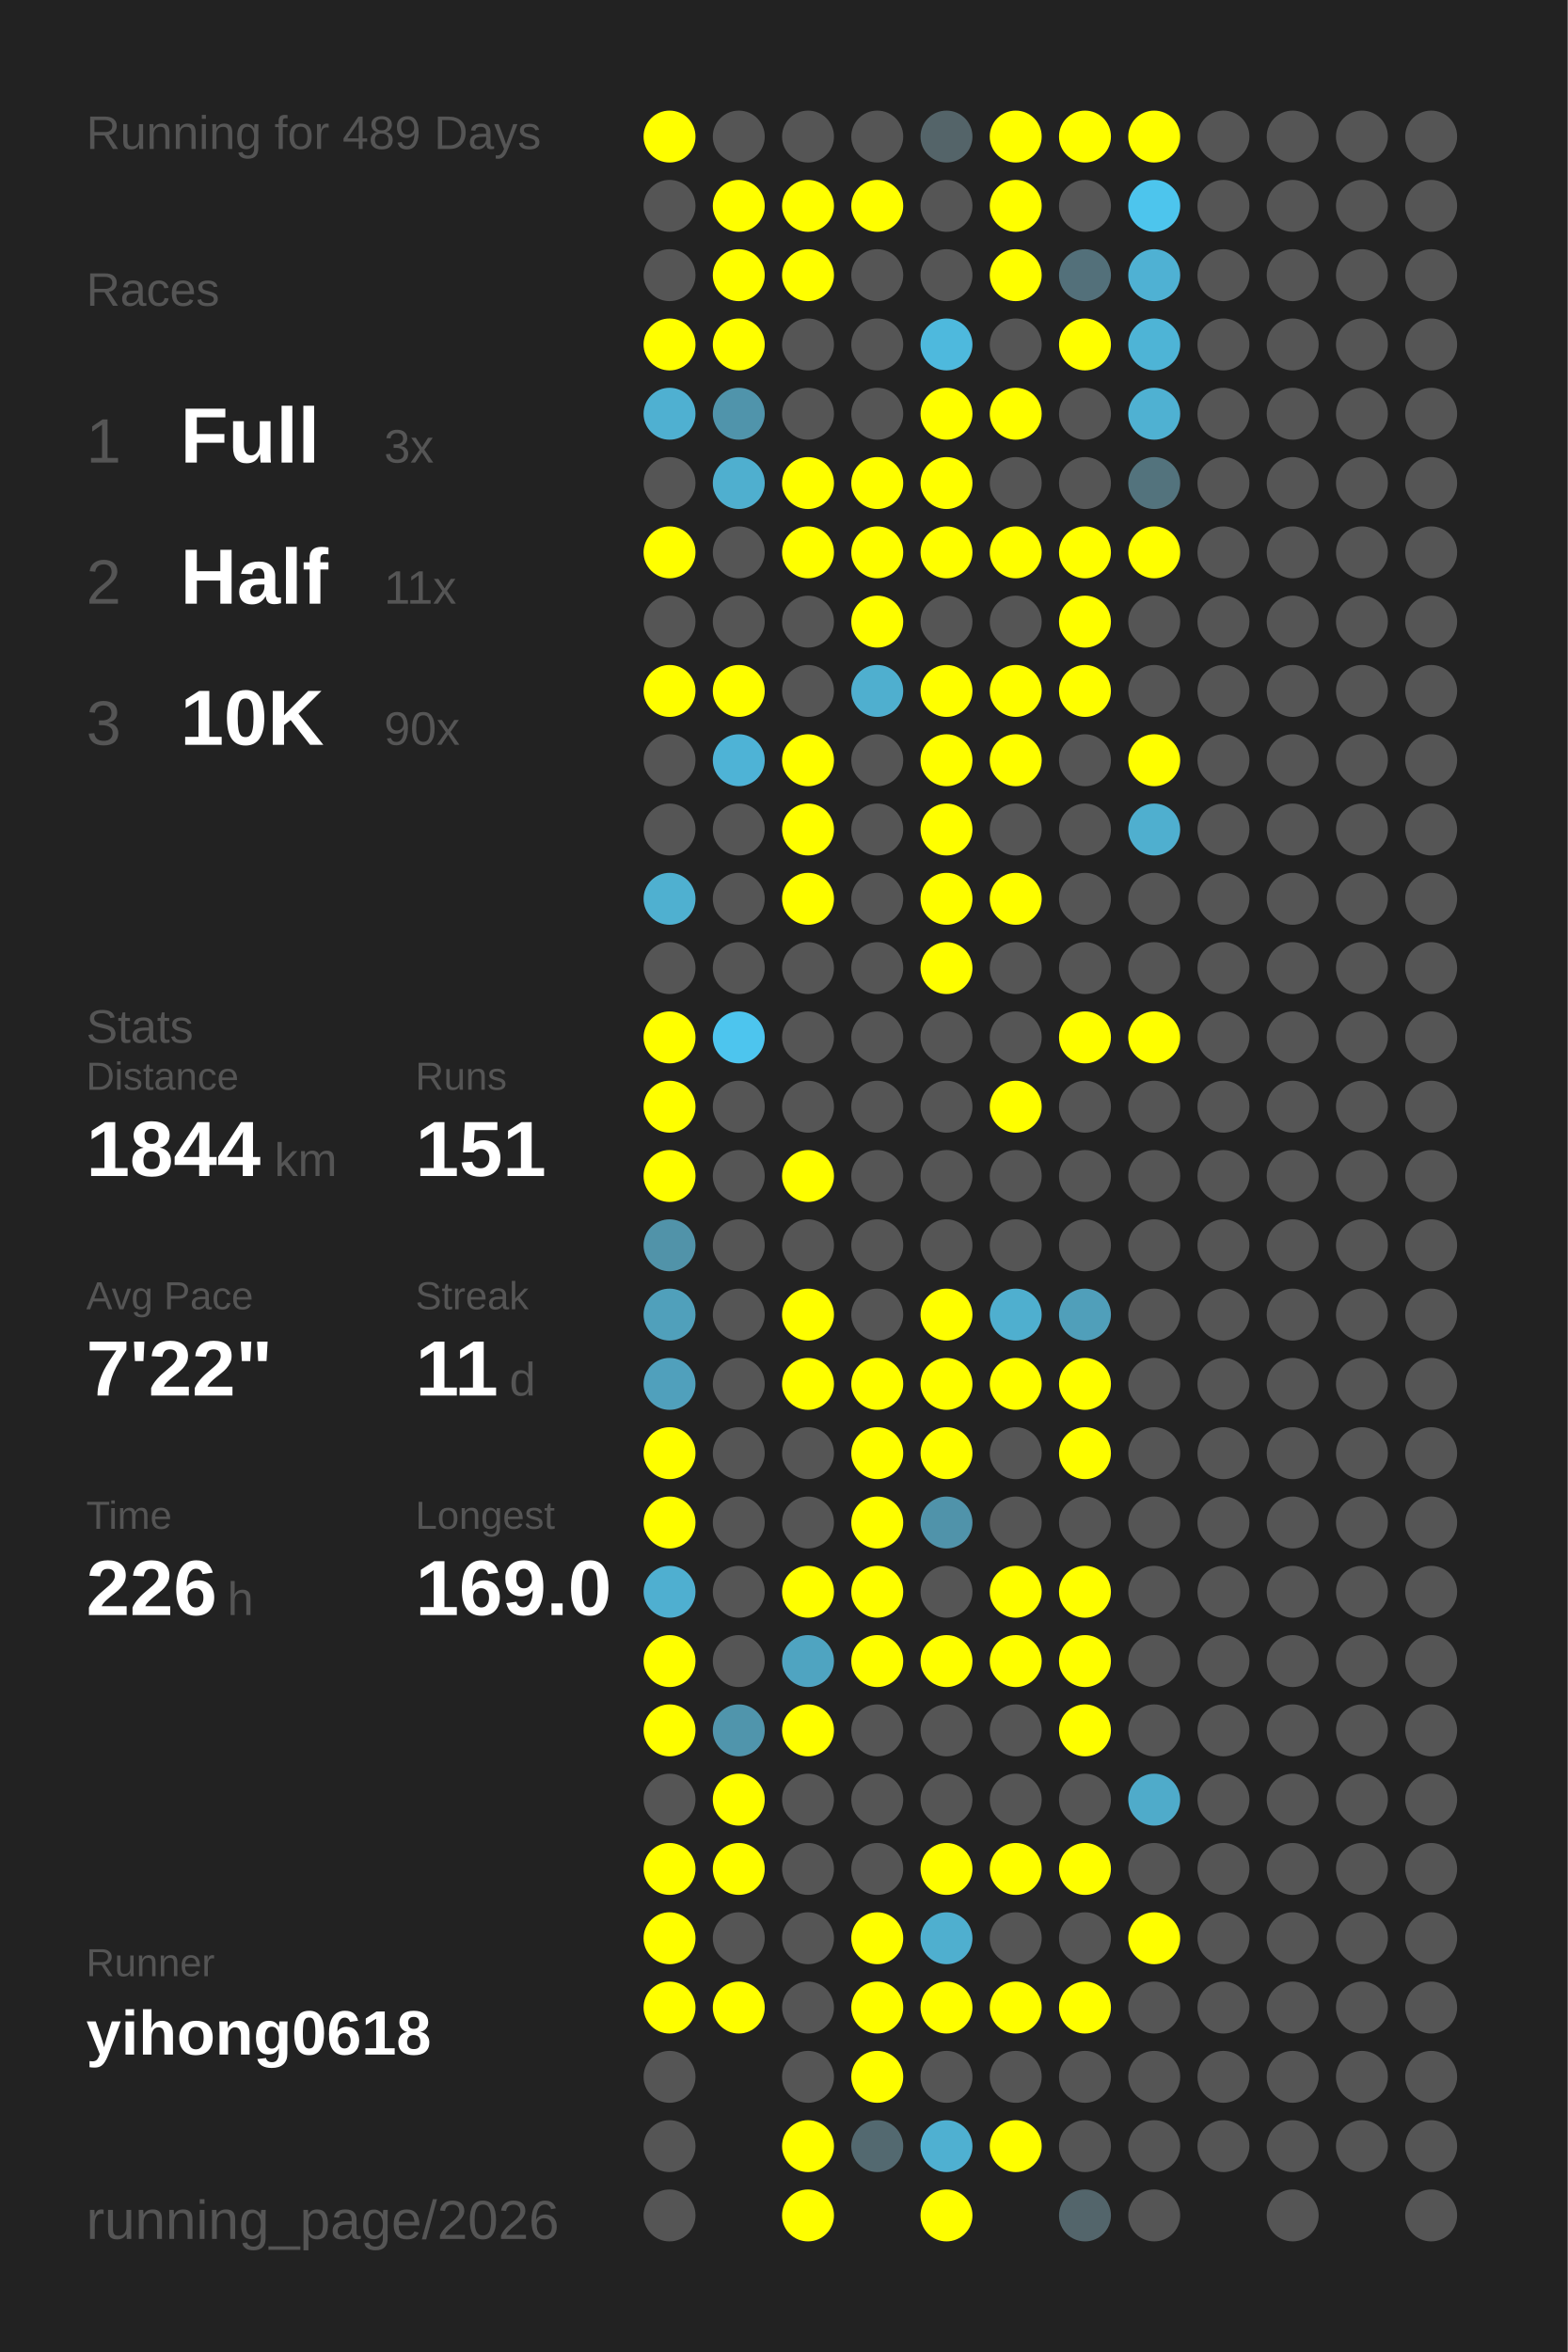
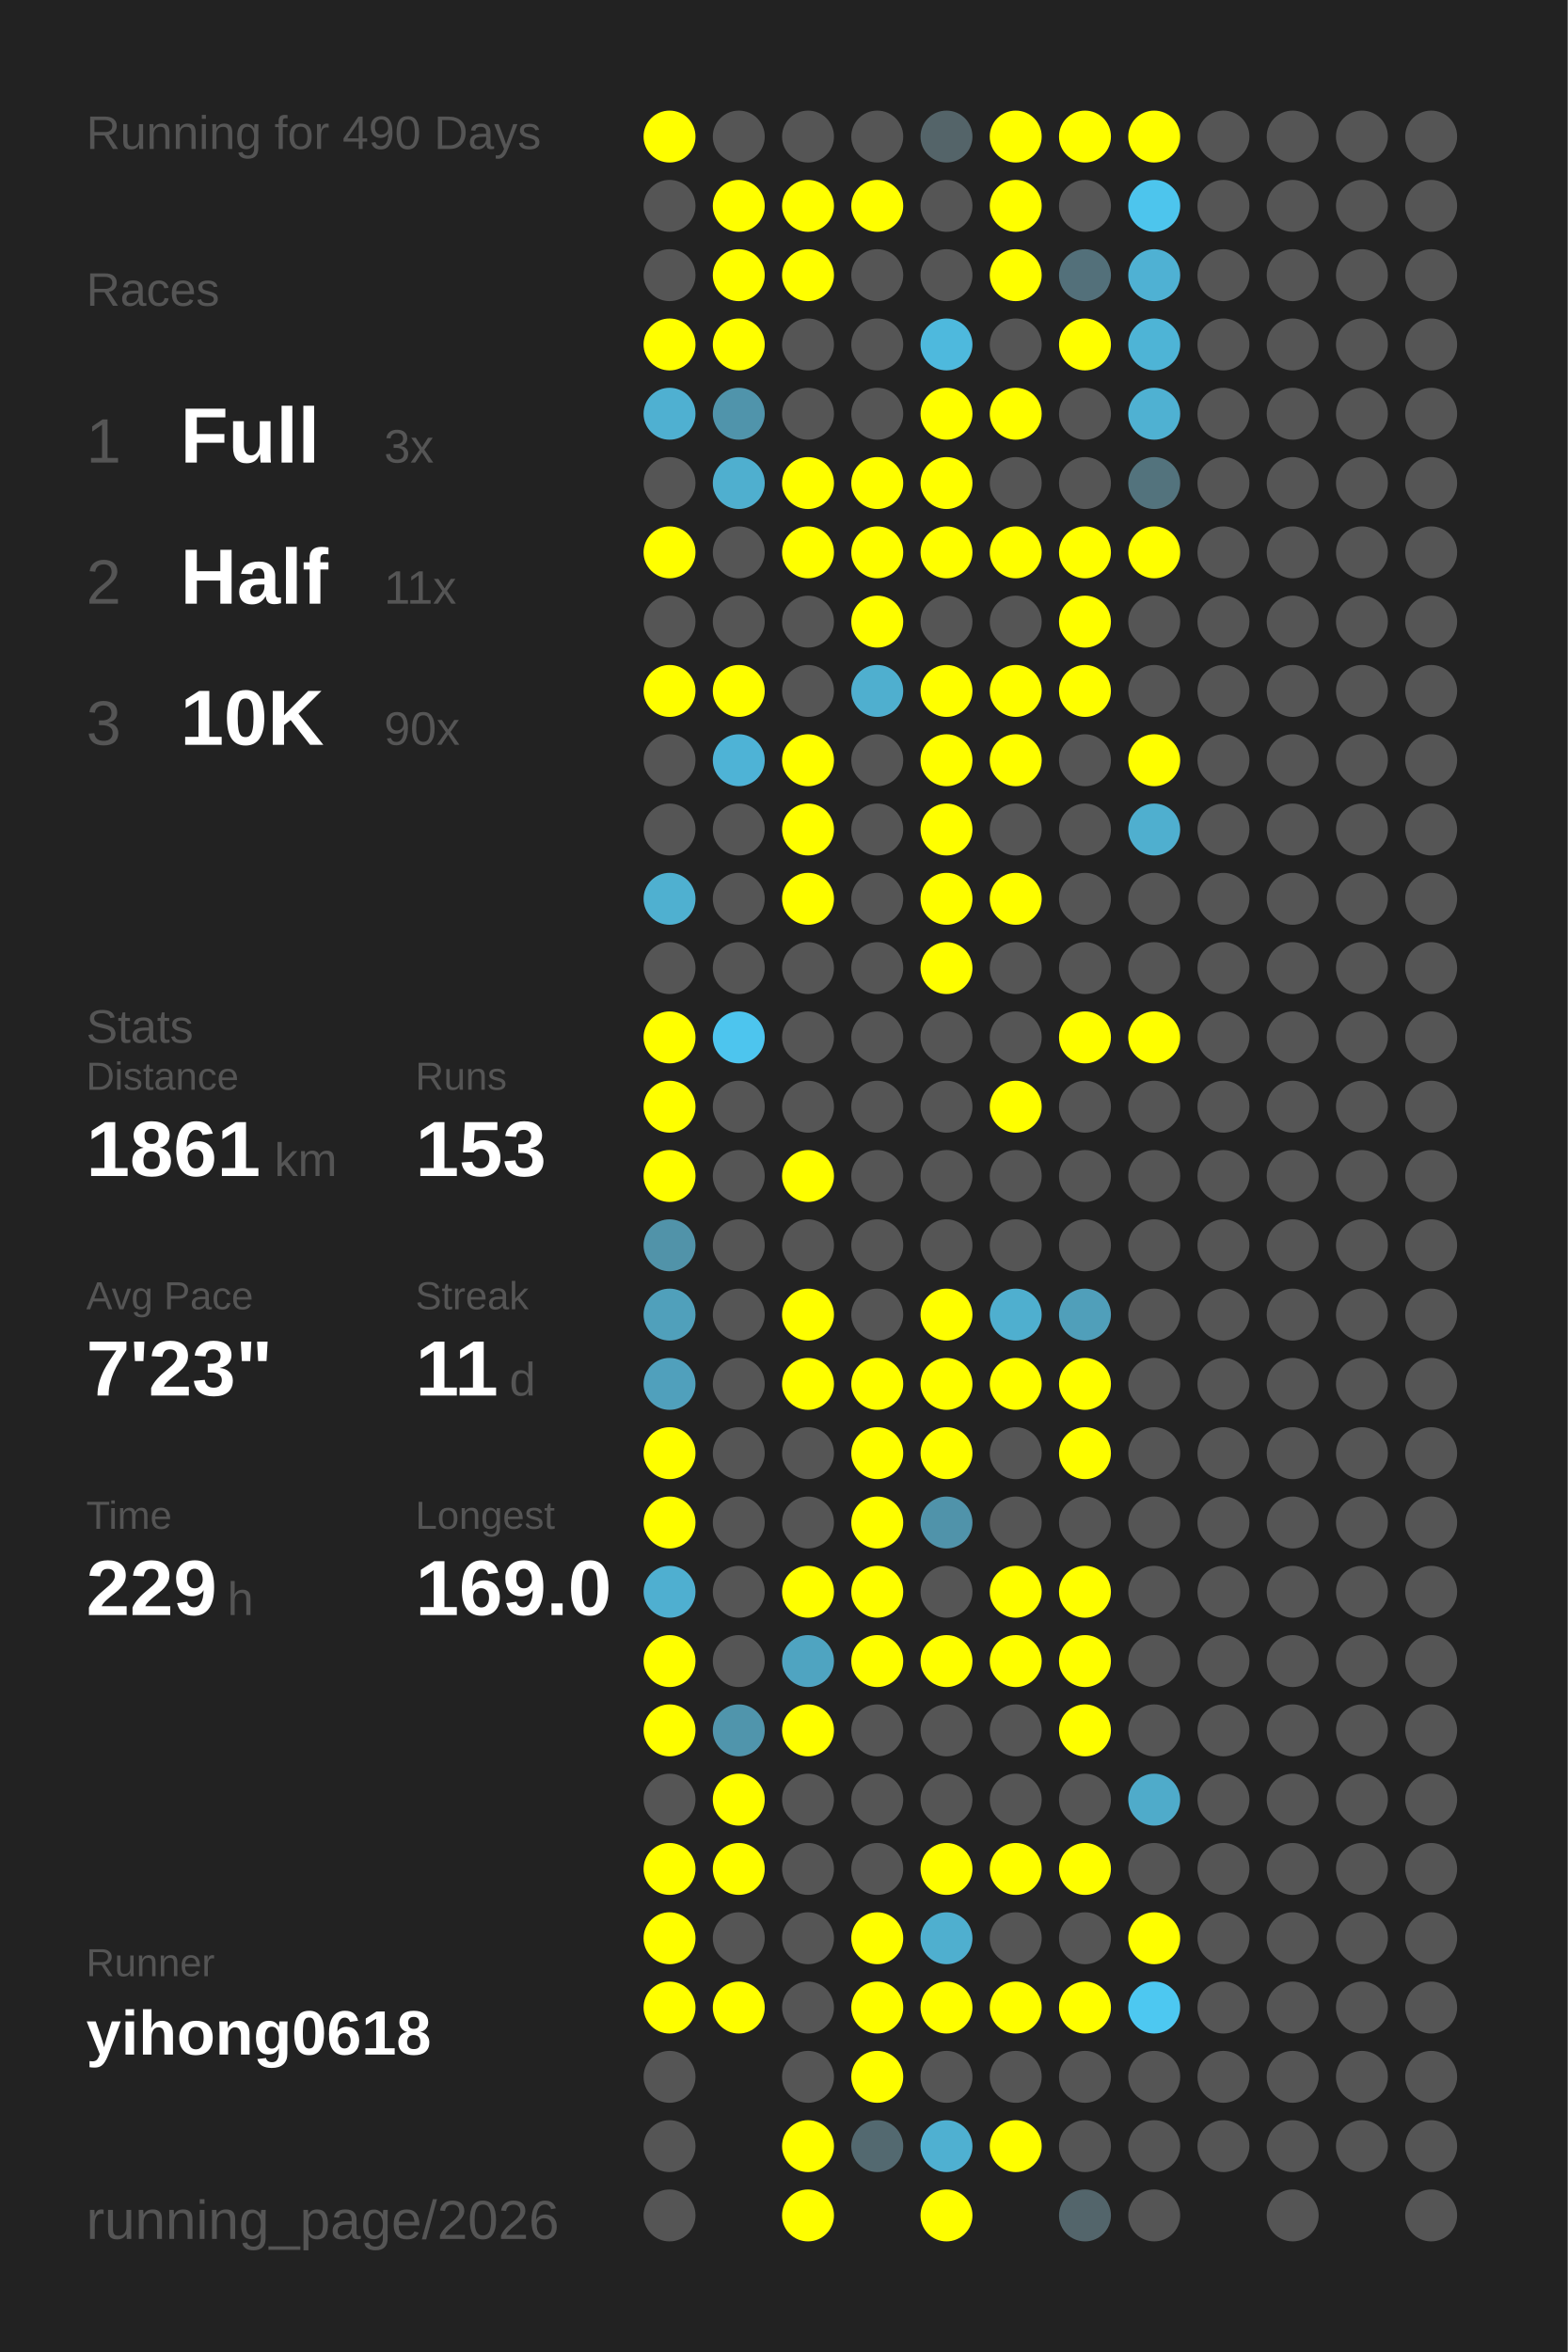
<svg xmlns="http://www.w3.org/2000/svg" baseProfile="full" height="300mm" version="1.1" viewBox="0,0,200,300" width="200mm">
  <defs />
  <rect fill="#222222" height="300" width="200" x="0" y="0" />
-   <text fill="#555555" style="font-size:6px; font-family:Arial;" x="11" y="19">Running for 489 Days</text>
+   <text fill="#555555" style="font-size:6px; font-family:Arial;" x="11" y="19">Running for 490 Days</text>
  <text fill="#555555" style="font-size:6px; font-family:Arial;" x="11" y="39">Races</text>
  <text fill="#555555" style="font-size:8px; font-family:Arial;" x="11" y="59">1</text>
  <text fill="#FFFFFF" style="font-size:10px; font-family:Arial; font-weight:bold;" x="23" y="59">Full</text>
  <text fill="#555555" style="font-size:6px; font-family:Arial;" x="49" y="59">3x</text>
  <text fill="#555555" style="font-size:8px; font-family:Arial;" x="11" y="77">2</text>
  <text fill="#FFFFFF" style="font-size:10px; font-family:Arial; font-weight:bold;" x="23" y="77">Half</text>
  <text fill="#555555" style="font-size:6px; font-family:Arial;" x="49" y="77">11x</text>
  <text fill="#555555" style="font-size:8px; font-family:Arial;" x="11" y="95">3</text>
  <text fill="#FFFFFF" style="font-size:10px; font-family:Arial; font-weight:bold;" x="23" y="95">10K</text>
  <text fill="#555555" style="font-size:6px; font-family:Arial;" x="49" y="95">90x</text>
  <text fill="#555555" style="font-size:6px; font-family:Arial;" x="11" y="133">Stats</text>
  <text fill="#555555" style="font-size:5px; font-family:Arial;" x="11" y="139">Distance</text>
-   <text fill="#FFFFFF" style="font-size:10px; font-family:Arial; font-weight:bold;" x="11" y="150">1844</text>
+   <text fill="#FFFFFF" style="font-size:10px; font-family:Arial; font-weight:bold;" x="11" y="150">1861</text>
  <text fill="#555555" style="font-size:6px; font-family:Arial;" x="35" y="150">km</text>
  <text fill="#555555" style="font-size:5px; font-family:Arial;" x="53" y="139">Runs</text>
-   <text fill="#FFFFFF" style="font-size:10px; font-family:Arial; font-weight:bold;" x="53" y="150">151</text>
+   <text fill="#FFFFFF" style="font-size:10px; font-family:Arial; font-weight:bold;" x="53" y="150">153</text>
  <text fill="#555555" style="font-size:5px; font-family:Arial;" x="11" y="167">Avg Pace</text>
-   <text fill="#FFFFFF" style="font-size:10px; font-family:Arial; font-weight:bold;" x="11" y="178">7'22"</text>
+   <text fill="#FFFFFF" style="font-size:10px; font-family:Arial; font-weight:bold;" x="11" y="178">7'23"</text>
  <text fill="#555555" style="font-size:5px; font-family:Arial;" x="53" y="167">Streak</text>
  <text fill="#FFFFFF" style="font-size:10px; font-family:Arial; font-weight:bold;" x="53" y="178">11</text>
  <text fill="#555555" style="font-size:6px; font-family:Arial;" x="65" y="178">d</text>
  <text fill="#555555" style="font-size:5px; font-family:Arial;" x="11" y="195">Time</text>
-   <text fill="#FFFFFF" style="font-size:10px; font-family:Arial; font-weight:bold;" x="11" y="206">226</text>
+   <text fill="#FFFFFF" style="font-size:10px; font-family:Arial; font-weight:bold;" x="11" y="206">229</text>
  <text fill="#555555" style="font-size:6px; font-family:Arial;" x="29" y="206">h</text>
  <text fill="#555555" style="font-size:5px; font-family:Arial;" x="53" y="195">Longest</text>
  <text fill="#FFFFFF" style="font-size:10px; font-family:Arial; font-weight:bold;" x="53" y="206">169.0</text>
  <text fill="#555555" style="font-size:5px; font-family:Arial;" x="11" y="252.065">Runner</text>
  <text fill="#FFFFFF" style="font-size:8px; font-family:Arial; font-weight:bold;" x="11" y="262.065">yihong0618</text>
  <text fill="#555555" style="font-size:7px; font-family:Arial;" x="11" y="285.581">running_page/2026</text>
  <circle cx="85.417" cy="17.419" fill="#FFFF00" r="3.312" />
  <circle cx="85.417" cy="26.258" fill="#555555" r="3.312" />
  <circle cx="85.417" cy="35.097" fill="#555555" r="3.312" />
  <circle cx="85.417" cy="43.935" fill="#FFFF00" r="3.312" />
  <circle cx="85.417" cy="52.774" fill="#4fb0d1" r="3.312" />
  <circle cx="85.417" cy="61.613" fill="#555555" r="3.312" />
  <circle cx="85.417" cy="70.452" fill="#FFFF00" r="3.312" />
  <circle cx="85.417" cy="79.29" fill="#555555" r="3.312" />
  <circle cx="85.417" cy="88.129" fill="#FFFF00" r="3.312" />
  <circle cx="85.417" cy="96.968" fill="#555555" r="3.312" />
  <circle cx="85.417" cy="105.806" fill="#555555" r="3.312" />
  <circle cx="85.417" cy="114.645" fill="#4fb0d0" r="3.312" />
  <circle cx="85.417" cy="123.484" fill="#555555" r="3.312" />
  <circle cx="85.417" cy="132.323" fill="#FFFF00" r="3.312" />
  <circle cx="85.417" cy="141.161" fill="#FFFF00" r="3.312" />
  <circle cx="85.417" cy="150" fill="#FFFF00" r="3.312" />
  <circle cx="85.417" cy="158.839" fill="#5193a9" r="3.312" />
  <circle cx="85.417" cy="167.677" fill="#50a0bb" r="3.312" />
  <circle cx="85.417" cy="176.516" fill="#50a0bc" r="3.312" />
  <circle cx="85.417" cy="185.355" fill="#FFFF00" r="3.312" />
  <circle cx="85.417" cy="194.194" fill="#FFFF00" r="3.312" />
  <circle cx="85.417" cy="203.032" fill="#4fafd0" r="3.312" />
  <circle cx="85.417" cy="211.871" fill="#FFFF00" r="3.312" />
  <circle cx="85.417" cy="220.71" fill="#FFFF00" r="3.312" />
  <circle cx="85.417" cy="229.548" fill="#555555" r="3.312" />
  <circle cx="85.417" cy="238.387" fill="#FFFF00" r="3.312" />
  <circle cx="85.417" cy="247.226" fill="#FFFF00" r="3.312" />
  <circle cx="85.417" cy="256.065" fill="#FFFF00" r="3.312" />
  <circle cx="85.417" cy="264.903" fill="#555555" r="3.312" />
  <circle cx="85.417" cy="273.742" fill="#555555" r="3.312" />
  <circle cx="85.417" cy="282.581" fill="#555555" r="3.312" />
  <circle cx="94.25" cy="17.419" fill="#555555" r="3.312" />
  <circle cx="94.25" cy="26.258" fill="#FFFF00" r="3.312" />
  <circle cx="94.25" cy="35.097" fill="#FFFF00" r="3.312" />
  <circle cx="94.25" cy="43.935" fill="#FFFF00" r="3.312" />
  <circle cx="94.25" cy="52.774" fill="#5094ab" r="3.312" />
  <circle cx="94.25" cy="61.613" fill="#4fafcf" r="3.312" />
  <circle cx="94.25" cy="70.452" fill="#555555" r="3.312" />
  <circle cx="94.25" cy="79.29" fill="#555555" r="3.312" />
  <circle cx="94.25" cy="88.129" fill="#FFFF00" r="3.312" />
  <circle cx="94.25" cy="96.968" fill="#4eb3d6" r="3.312" />
  <circle cx="94.25" cy="105.806" fill="#555555" r="3.312" />
  <circle cx="94.25" cy="114.645" fill="#555555" r="3.312" />
  <circle cx="94.25" cy="123.484" fill="#555555" r="3.312" />
  <circle cx="94.25" cy="132.323" fill="#4dc5ee" r="3.312" />
  <circle cx="94.25" cy="141.161" fill="#555555" r="3.312" />
  <circle cx="94.25" cy="150" fill="#555555" r="3.312" />
  <circle cx="94.25" cy="158.839" fill="#555555" r="3.312" />
  <circle cx="94.25" cy="167.677" fill="#555555" r="3.312" />
  <circle cx="94.25" cy="176.516" fill="#555555" r="3.312" />
  <circle cx="94.25" cy="185.355" fill="#555555" r="3.312" />
  <circle cx="94.25" cy="194.194" fill="#555555" r="3.312" />
  <circle cx="94.25" cy="203.032" fill="#555555" r="3.312" />
  <circle cx="94.25" cy="211.871" fill="#555555" r="3.312" />
  <circle cx="94.25" cy="220.71" fill="#5095ac" r="3.312" />
  <circle cx="94.25" cy="229.548" fill="#FFFF00" r="3.312" />
  <circle cx="94.25" cy="238.387" fill="#FFFF00" r="3.312" />
  <circle cx="94.25" cy="247.226" fill="#555555" r="3.312" />
  <circle cx="94.25" cy="256.065" fill="#FFFF00" r="3.312" />
  <circle cx="103.083" cy="17.419" fill="#555555" r="3.312" />
  <circle cx="103.083" cy="26.258" fill="#FFFF00" r="3.312" />
  <circle cx="103.083" cy="35.097" fill="#FFFF00" r="3.312" />
  <circle cx="103.083" cy="43.935" fill="#555555" r="3.312" />
  <circle cx="103.083" cy="52.774" fill="#555555" r="3.312" />
  <circle cx="103.083" cy="61.613" fill="#FFFF00" r="3.312" />
  <circle cx="103.083" cy="70.452" fill="#FFFF00" r="3.312" />
  <circle cx="103.083" cy="79.29" fill="#555555" r="3.312" />
  <circle cx="103.083" cy="88.129" fill="#555555" r="3.312" />
  <circle cx="103.083" cy="96.968" fill="#FFFF00" r="3.312" />
  <circle cx="103.083" cy="105.806" fill="#FFFF00" r="3.312" />
  <circle cx="103.083" cy="114.645" fill="#FFFF00" r="3.312" />
  <circle cx="103.083" cy="123.484" fill="#555555" r="3.312" />
  <circle cx="103.083" cy="132.323" fill="#555555" r="3.312" />
  <circle cx="103.083" cy="141.161" fill="#555555" r="3.312" />
  <circle cx="103.083" cy="150" fill="#FFFF00" r="3.312" />
  <circle cx="103.083" cy="158.839" fill="#555555" r="3.312" />
  <circle cx="103.083" cy="167.677" fill="#FFFF00" r="3.312" />
  <circle cx="103.083" cy="176.516" fill="#FFFF00" r="3.312" />
  <circle cx="103.083" cy="185.355" fill="#555555" r="3.312" />
  <circle cx="103.083" cy="194.194" fill="#555555" r="3.312" />
  <circle cx="103.083" cy="203.032" fill="#FFFF00" r="3.312" />
  <circle cx="103.083" cy="211.871" fill="#4fa4c1" r="3.312" />
  <circle cx="103.083" cy="220.71" fill="#FFFF00" r="3.312" />
  <circle cx="103.083" cy="229.548" fill="#555555" r="3.312" />
  <circle cx="103.083" cy="238.387" fill="#555555" r="3.312" />
  <circle cx="103.083" cy="247.226" fill="#555555" r="3.312" />
  <circle cx="103.083" cy="256.065" fill="#555555" r="3.312" />
  <circle cx="103.083" cy="264.903" fill="#555555" r="3.312" />
  <circle cx="103.083" cy="273.742" fill="#FFFF00" r="3.312" />
  <circle cx="103.083" cy="282.581" fill="#FFFF00" r="3.312" />
  <circle cx="111.917" cy="17.419" fill="#555555" r="3.312" />
  <circle cx="111.917" cy="26.258" fill="#FFFF00" r="3.312" />
  <circle cx="111.917" cy="35.097" fill="#555555" r="3.312" />
  <circle cx="111.917" cy="43.935" fill="#555555" r="3.312" />
  <circle cx="111.917" cy="52.774" fill="#555555" r="3.312" />
  <circle cx="111.917" cy="61.613" fill="#FFFF00" r="3.312" />
  <circle cx="111.917" cy="70.452" fill="#FFFF00" r="3.312" />
  <circle cx="111.917" cy="79.29" fill="#FFFF00" r="3.312" />
  <circle cx="111.917" cy="88.129" fill="#4fafcf" r="3.312" />
  <circle cx="111.917" cy="96.968" fill="#555555" r="3.312" />
  <circle cx="111.917" cy="105.806" fill="#555555" r="3.312" />
  <circle cx="111.917" cy="114.645" fill="#555555" r="3.312" />
  <circle cx="111.917" cy="123.484" fill="#555555" r="3.312" />
  <circle cx="111.917" cy="132.323" fill="#555555" r="3.312" />
  <circle cx="111.917" cy="141.161" fill="#555555" r="3.312" />
  <circle cx="111.917" cy="150" fill="#555555" r="3.312" />
  <circle cx="111.917" cy="158.839" fill="#555555" r="3.312" />
  <circle cx="111.917" cy="167.677" fill="#555555" r="3.312" />
  <circle cx="111.917" cy="176.516" fill="#FFFF00" r="3.312" />
  <circle cx="111.917" cy="185.355" fill="#FFFF00" r="3.312" />
  <circle cx="111.917" cy="194.194" fill="#FFFF00" r="3.312" />
  <circle cx="111.917" cy="203.032" fill="#FFFF00" r="3.312" />
  <circle cx="111.917" cy="211.871" fill="#FFFF00" r="3.312" />
  <circle cx="111.917" cy="220.71" fill="#555555" r="3.312" />
  <circle cx="111.917" cy="229.548" fill="#555555" r="3.312" />
  <circle cx="111.917" cy="238.387" fill="#555555" r="3.312" />
  <circle cx="111.917" cy="247.226" fill="#FFFF00" r="3.312" />
  <circle cx="111.917" cy="256.065" fill="#FFFF00" r="3.312" />
  <circle cx="111.917" cy="264.903" fill="#FFFF00" r="3.312" />
  <circle cx="111.917" cy="273.742" fill="#536970" r="3.312" />
  <circle cx="120.75" cy="17.419" fill="#546469" r="3.312" />
  <circle cx="120.75" cy="26.258" fill="#555555" r="3.312" />
  <circle cx="120.75" cy="35.097" fill="#555555" r="3.312" />
  <circle cx="120.75" cy="43.935" fill="#4eb9dd" r="3.312" />
  <circle cx="120.75" cy="52.774" fill="#FFFF00" r="3.312" />
  <circle cx="120.75" cy="61.613" fill="#FFFF00" r="3.312" />
  <circle cx="120.75" cy="70.452" fill="#FFFF00" r="3.312" />
  <circle cx="120.75" cy="79.29" fill="#555555" r="3.312" />
  <circle cx="120.75" cy="88.129" fill="#FFFF00" r="3.312" />
  <circle cx="120.75" cy="96.968" fill="#FFFF00" r="3.312" />
  <circle cx="120.75" cy="105.806" fill="#FFFF00" r="3.312" />
  <circle cx="120.75" cy="114.645" fill="#FFFF00" r="3.312" />
  <circle cx="120.75" cy="123.484" fill="#FFFF00" r="3.312" />
  <circle cx="120.75" cy="132.323" fill="#555555" r="3.312" />
  <circle cx="120.75" cy="141.161" fill="#555555" r="3.312" />
  <circle cx="120.75" cy="150" fill="#555555" r="3.312" />
  <circle cx="120.75" cy="158.839" fill="#555555" r="3.312" />
  <circle cx="120.75" cy="167.677" fill="#FFFF00" r="3.312" />
  <circle cx="120.75" cy="176.516" fill="#FFFF00" r="3.312" />
  <circle cx="120.75" cy="185.355" fill="#FFFF00" r="3.312" />
  <circle cx="120.75" cy="194.194" fill="#5093aa" r="3.312" />
  <circle cx="120.75" cy="203.032" fill="#555555" r="3.312" />
  <circle cx="120.75" cy="211.871" fill="#FFFF00" r="3.312" />
  <circle cx="120.75" cy="220.71" fill="#555555" r="3.312" />
  <circle cx="120.75" cy="229.548" fill="#555555" r="3.312" />
  <circle cx="120.75" cy="238.387" fill="#FFFF00" r="3.312" />
  <circle cx="120.75" cy="247.226" fill="#4fafcf" r="3.312" />
  <circle cx="120.75" cy="256.065" fill="#FFFF00" r="3.312" />
  <circle cx="120.75" cy="264.903" fill="#555555" r="3.312" />
  <circle cx="120.75" cy="273.742" fill="#4fb0d1" r="3.312" />
  <circle cx="120.75" cy="282.581" fill="#FFFF00" r="3.312" />
  <circle cx="129.583" cy="17.419" fill="#FFFF00" r="3.312" />
  <circle cx="129.583" cy="26.258" fill="#FFFF00" r="3.312" />
  <circle cx="129.583" cy="35.097" fill="#FFFF00" r="3.312" />
  <circle cx="129.583" cy="43.935" fill="#555555" r="3.312" />
  <circle cx="129.583" cy="52.774" fill="#FFFF00" r="3.312" />
  <circle cx="129.583" cy="61.613" fill="#555555" r="3.312" />
  <circle cx="129.583" cy="70.452" fill="#FFFF00" r="3.312" />
  <circle cx="129.583" cy="79.29" fill="#555555" r="3.312" />
  <circle cx="129.583" cy="88.129" fill="#FFFF00" r="3.312" />
  <circle cx="129.583" cy="96.968" fill="#FFFF00" r="3.312" />
  <circle cx="129.583" cy="105.806" fill="#555555" r="3.312" />
  <circle cx="129.583" cy="114.645" fill="#FFFF00" r="3.312" />
  <circle cx="129.583" cy="123.484" fill="#555555" r="3.312" />
  <circle cx="129.583" cy="132.323" fill="#555555" r="3.312" />
  <circle cx="129.583" cy="141.161" fill="#FFFF00" r="3.312" />
  <circle cx="129.583" cy="150" fill="#555555" r="3.312" />
  <circle cx="129.583" cy="158.839" fill="#555555" r="3.312" />
  <circle cx="129.583" cy="167.677" fill="#4fafcf" r="3.312" />
  <circle cx="129.583" cy="176.516" fill="#FFFF00" r="3.312" />
  <circle cx="129.583" cy="185.355" fill="#555555" r="3.312" />
  <circle cx="129.583" cy="194.194" fill="#555555" r="3.312" />
  <circle cx="129.583" cy="203.032" fill="#FFFF00" r="3.312" />
  <circle cx="129.583" cy="211.871" fill="#FFFF00" r="3.312" />
  <circle cx="129.583" cy="220.71" fill="#555555" r="3.312" />
  <circle cx="129.583" cy="229.548" fill="#555555" r="3.312" />
  <circle cx="129.583" cy="238.387" fill="#FFFF00" r="3.312" />
  <circle cx="129.583" cy="247.226" fill="#555555" r="3.312" />
  <circle cx="129.583" cy="256.065" fill="#FFFF00" r="3.312" />
  <circle cx="129.583" cy="264.903" fill="#555555" r="3.312" />
  <circle cx="129.583" cy="273.742" fill="#FFFF00" r="3.312" />
  <circle cx="138.417" cy="17.419" fill="#FFFF00" r="3.312" />
  <circle cx="138.417" cy="26.258" fill="#555555" r="3.312" />
  <circle cx="138.417" cy="35.097" fill="#53707a" r="3.312" />
  <circle cx="138.417" cy="43.935" fill="#FFFF00" r="3.312" />
  <circle cx="138.417" cy="52.774" fill="#555555" r="3.312" />
  <circle cx="138.417" cy="61.613" fill="#555555" r="3.312" />
  <circle cx="138.417" cy="70.452" fill="#FFFF00" r="3.312" />
  <circle cx="138.417" cy="79.29" fill="#FFFF00" r="3.312" />
  <circle cx="138.417" cy="88.129" fill="#FFFF00" r="3.312" />
  <circle cx="138.417" cy="96.968" fill="#555555" r="3.312" />
  <circle cx="138.417" cy="105.806" fill="#555555" r="3.312" />
  <circle cx="138.417" cy="114.645" fill="#555555" r="3.312" />
  <circle cx="138.417" cy="123.484" fill="#555555" r="3.312" />
  <circle cx="138.417" cy="132.323" fill="#FFFF00" r="3.312" />
  <circle cx="138.417" cy="141.161" fill="#555555" r="3.312" />
  <circle cx="138.417" cy="150" fill="#555555" r="3.312" />
  <circle cx="138.417" cy="158.839" fill="#555555" r="3.312" />
  <circle cx="138.417" cy="167.677" fill="#509fba" r="3.312" />
  <circle cx="138.417" cy="176.516" fill="#FFFF00" r="3.312" />
  <circle cx="138.417" cy="185.355" fill="#FFFF00" r="3.312" />
  <circle cx="138.417" cy="194.194" fill="#555555" r="3.312" />
  <circle cx="138.417" cy="203.032" fill="#FFFF00" r="3.312" />
  <circle cx="138.417" cy="211.871" fill="#FFFF00" r="3.312" />
  <circle cx="138.417" cy="220.71" fill="#FFFF00" r="3.312" />
  <circle cx="138.417" cy="229.548" fill="#555555" r="3.312" />
  <circle cx="138.417" cy="238.387" fill="#FFFF00" r="3.312" />
  <circle cx="138.417" cy="247.226" fill="#555555" r="3.312" />
  <circle cx="138.417" cy="256.065" fill="#FFFF00" r="3.312" />
  <circle cx="138.417" cy="264.903" fill="#555555" r="3.312" />
  <circle cx="138.417" cy="273.742" fill="#555555" r="3.312" />
  <circle cx="138.417" cy="282.581" fill="#53656b" r="3.312" />
  <circle cx="147.25" cy="17.419" fill="#FFFF00" r="3.312" />
  <circle cx="147.25" cy="26.258" fill="#4dc5ed" r="3.312" />
  <circle cx="147.25" cy="35.097" fill="#4fb1d3" r="3.312" />
  <circle cx="147.25" cy="43.935" fill="#4eb4d6" r="3.312" />
  <circle cx="147.25" cy="52.774" fill="#4fb1d2" r="3.312" />
  <circle cx="147.25" cy="61.613" fill="#53737d" r="3.312" />
  <circle cx="147.25" cy="70.452" fill="#FFFF00" r="3.312" />
  <circle cx="147.25" cy="79.29" fill="#555555" r="3.312" />
  <circle cx="147.25" cy="88.129" fill="#555555" r="3.312" />
  <circle cx="147.25" cy="96.968" fill="#FFFF00" r="3.312" />
  <circle cx="147.25" cy="105.806" fill="#4fafcf" r="3.312" />
  <circle cx="147.25" cy="114.645" fill="#555555" r="3.312" />
  <circle cx="147.25" cy="123.484" fill="#555555" r="3.312" />
  <circle cx="147.25" cy="132.323" fill="#FFFF00" r="3.312" />
  <circle cx="147.25" cy="141.161" fill="#555555" r="3.312" />
  <circle cx="147.25" cy="150" fill="#555555" r="3.312" />
  <circle cx="147.25" cy="158.839" fill="#555555" r="3.312" />
  <circle cx="147.25" cy="167.677" fill="#555555" r="3.312" />
  <circle cx="147.25" cy="176.516" fill="#555555" r="3.312" />
  <circle cx="147.25" cy="185.355" fill="#555555" r="3.312" />
  <circle cx="147.25" cy="194.194" fill="#555555" r="3.312" />
  <circle cx="147.25" cy="203.032" fill="#555555" r="3.312" />
  <circle cx="147.25" cy="211.871" fill="#555555" r="3.312" />
  <circle cx="147.25" cy="220.71" fill="#555555" r="3.312" />
  <circle cx="147.25" cy="229.548" fill="#4fabca" r="3.312" />
  <circle cx="147.25" cy="238.387" fill="#555555" r="3.312" />
  <circle cx="147.25" cy="247.226" fill="#FFFF00" r="3.312" />
-   <circle cx="147.25" cy="256.065" fill="#555555" r="3.312" />
+   <circle cx="147.25" cy="256.065" fill="#4dc8f1" r="3.312" />
  <circle cx="147.25" cy="264.903" fill="#555555" r="3.312" />
  <circle cx="147.25" cy="273.742" fill="#555555" r="3.312" />
  <circle cx="147.25" cy="282.581" fill="#555555" r="3.312" />
  <circle cx="156.083" cy="17.419" fill="#555555" r="3.312" />
  <circle cx="156.083" cy="26.258" fill="#555555" r="3.312" />
  <circle cx="156.083" cy="35.097" fill="#555555" r="3.312" />
  <circle cx="156.083" cy="43.935" fill="#555555" r="3.312" />
  <circle cx="156.083" cy="52.774" fill="#555555" r="3.312" />
  <circle cx="156.083" cy="61.613" fill="#555555" r="3.312" />
  <circle cx="156.083" cy="70.452" fill="#555555" r="3.312" />
  <circle cx="156.083" cy="79.29" fill="#555555" r="3.312" />
  <circle cx="156.083" cy="88.129" fill="#555555" r="3.312" />
  <circle cx="156.083" cy="96.968" fill="#555555" r="3.312" />
  <circle cx="156.083" cy="105.806" fill="#555555" r="3.312" />
  <circle cx="156.083" cy="114.645" fill="#555555" r="3.312" />
  <circle cx="156.083" cy="123.484" fill="#555555" r="3.312" />
  <circle cx="156.083" cy="132.323" fill="#555555" r="3.312" />
  <circle cx="156.083" cy="141.161" fill="#555555" r="3.312" />
  <circle cx="156.083" cy="150" fill="#555555" r="3.312" />
  <circle cx="156.083" cy="158.839" fill="#555555" r="3.312" />
  <circle cx="156.083" cy="167.677" fill="#555555" r="3.312" />
  <circle cx="156.083" cy="176.516" fill="#555555" r="3.312" />
  <circle cx="156.083" cy="185.355" fill="#555555" r="3.312" />
  <circle cx="156.083" cy="194.194" fill="#555555" r="3.312" />
  <circle cx="156.083" cy="203.032" fill="#555555" r="3.312" />
  <circle cx="156.083" cy="211.871" fill="#555555" r="3.312" />
  <circle cx="156.083" cy="220.71" fill="#555555" r="3.312" />
  <circle cx="156.083" cy="229.548" fill="#555555" r="3.312" />
  <circle cx="156.083" cy="238.387" fill="#555555" r="3.312" />
  <circle cx="156.083" cy="247.226" fill="#555555" r="3.312" />
  <circle cx="156.083" cy="256.065" fill="#555555" r="3.312" />
  <circle cx="156.083" cy="264.903" fill="#555555" r="3.312" />
  <circle cx="156.083" cy="273.742" fill="#555555" r="3.312" />
  <circle cx="164.917" cy="17.419" fill="#555555" r="3.312" />
  <circle cx="164.917" cy="26.258" fill="#555555" r="3.312" />
  <circle cx="164.917" cy="35.097" fill="#555555" r="3.312" />
  <circle cx="164.917" cy="43.935" fill="#555555" r="3.312" />
  <circle cx="164.917" cy="52.774" fill="#555555" r="3.312" />
  <circle cx="164.917" cy="61.613" fill="#555555" r="3.312" />
  <circle cx="164.917" cy="70.452" fill="#555555" r="3.312" />
  <circle cx="164.917" cy="79.29" fill="#555555" r="3.312" />
  <circle cx="164.917" cy="88.129" fill="#555555" r="3.312" />
  <circle cx="164.917" cy="96.968" fill="#555555" r="3.312" />
  <circle cx="164.917" cy="105.806" fill="#555555" r="3.312" />
  <circle cx="164.917" cy="114.645" fill="#555555" r="3.312" />
  <circle cx="164.917" cy="123.484" fill="#555555" r="3.312" />
  <circle cx="164.917" cy="132.323" fill="#555555" r="3.312" />
  <circle cx="164.917" cy="141.161" fill="#555555" r="3.312" />
  <circle cx="164.917" cy="150" fill="#555555" r="3.312" />
  <circle cx="164.917" cy="158.839" fill="#555555" r="3.312" />
  <circle cx="164.917" cy="167.677" fill="#555555" r="3.312" />
  <circle cx="164.917" cy="176.516" fill="#555555" r="3.312" />
  <circle cx="164.917" cy="185.355" fill="#555555" r="3.312" />
  <circle cx="164.917" cy="194.194" fill="#555555" r="3.312" />
  <circle cx="164.917" cy="203.032" fill="#555555" r="3.312" />
  <circle cx="164.917" cy="211.871" fill="#555555" r="3.312" />
  <circle cx="164.917" cy="220.71" fill="#555555" r="3.312" />
  <circle cx="164.917" cy="229.548" fill="#555555" r="3.312" />
  <circle cx="164.917" cy="238.387" fill="#555555" r="3.312" />
  <circle cx="164.917" cy="247.226" fill="#555555" r="3.312" />
  <circle cx="164.917" cy="256.065" fill="#555555" r="3.312" />
  <circle cx="164.917" cy="264.903" fill="#555555" r="3.312" />
  <circle cx="164.917" cy="273.742" fill="#555555" r="3.312" />
  <circle cx="164.917" cy="282.581" fill="#555555" r="3.312" />
  <circle cx="173.75" cy="17.419" fill="#555555" r="3.312" />
  <circle cx="173.75" cy="26.258" fill="#555555" r="3.312" />
  <circle cx="173.75" cy="35.097" fill="#555555" r="3.312" />
  <circle cx="173.75" cy="43.935" fill="#555555" r="3.312" />
  <circle cx="173.75" cy="52.774" fill="#555555" r="3.312" />
  <circle cx="173.75" cy="61.613" fill="#555555" r="3.312" />
  <circle cx="173.75" cy="70.452" fill="#555555" r="3.312" />
  <circle cx="173.75" cy="79.29" fill="#555555" r="3.312" />
  <circle cx="173.75" cy="88.129" fill="#555555" r="3.312" />
  <circle cx="173.75" cy="96.968" fill="#555555" r="3.312" />
  <circle cx="173.75" cy="105.806" fill="#555555" r="3.312" />
  <circle cx="173.75" cy="114.645" fill="#555555" r="3.312" />
  <circle cx="173.75" cy="123.484" fill="#555555" r="3.312" />
  <circle cx="173.75" cy="132.323" fill="#555555" r="3.312" />
  <circle cx="173.75" cy="141.161" fill="#555555" r="3.312" />
  <circle cx="173.75" cy="150" fill="#555555" r="3.312" />
  <circle cx="173.75" cy="158.839" fill="#555555" r="3.312" />
  <circle cx="173.75" cy="167.677" fill="#555555" r="3.312" />
  <circle cx="173.75" cy="176.516" fill="#555555" r="3.312" />
  <circle cx="173.75" cy="185.355" fill="#555555" r="3.312" />
  <circle cx="173.75" cy="194.194" fill="#555555" r="3.312" />
  <circle cx="173.75" cy="203.032" fill="#555555" r="3.312" />
  <circle cx="173.75" cy="211.871" fill="#555555" r="3.312" />
  <circle cx="173.75" cy="220.71" fill="#555555" r="3.312" />
  <circle cx="173.75" cy="229.548" fill="#555555" r="3.312" />
  <circle cx="173.75" cy="238.387" fill="#555555" r="3.312" />
  <circle cx="173.75" cy="247.226" fill="#555555" r="3.312" />
  <circle cx="173.75" cy="256.065" fill="#555555" r="3.312" />
  <circle cx="173.75" cy="264.903" fill="#555555" r="3.312" />
  <circle cx="173.75" cy="273.742" fill="#555555" r="3.312" />
  <circle cx="182.583" cy="17.419" fill="#555555" r="3.312" />
  <circle cx="182.583" cy="26.258" fill="#555555" r="3.312" />
  <circle cx="182.583" cy="35.097" fill="#555555" r="3.312" />
  <circle cx="182.583" cy="43.935" fill="#555555" r="3.312" />
  <circle cx="182.583" cy="52.774" fill="#555555" r="3.312" />
  <circle cx="182.583" cy="61.613" fill="#555555" r="3.312" />
  <circle cx="182.583" cy="70.452" fill="#555555" r="3.312" />
  <circle cx="182.583" cy="79.29" fill="#555555" r="3.312" />
  <circle cx="182.583" cy="88.129" fill="#555555" r="3.312" />
  <circle cx="182.583" cy="96.968" fill="#555555" r="3.312" />
  <circle cx="182.583" cy="105.806" fill="#555555" r="3.312" />
  <circle cx="182.583" cy="114.645" fill="#555555" r="3.312" />
  <circle cx="182.583" cy="123.484" fill="#555555" r="3.312" />
  <circle cx="182.583" cy="132.323" fill="#555555" r="3.312" />
  <circle cx="182.583" cy="141.161" fill="#555555" r="3.312" />
  <circle cx="182.583" cy="150" fill="#555555" r="3.312" />
  <circle cx="182.583" cy="158.839" fill="#555555" r="3.312" />
  <circle cx="182.583" cy="167.677" fill="#555555" r="3.312" />
  <circle cx="182.583" cy="176.516" fill="#555555" r="3.312" />
  <circle cx="182.583" cy="185.355" fill="#555555" r="3.312" />
  <circle cx="182.583" cy="194.194" fill="#555555" r="3.312" />
  <circle cx="182.583" cy="203.032" fill="#555555" r="3.312" />
  <circle cx="182.583" cy="211.871" fill="#555555" r="3.312" />
  <circle cx="182.583" cy="220.71" fill="#555555" r="3.312" />
  <circle cx="182.583" cy="229.548" fill="#555555" r="3.312" />
  <circle cx="182.583" cy="238.387" fill="#555555" r="3.312" />
  <circle cx="182.583" cy="247.226" fill="#555555" r="3.312" />
  <circle cx="182.583" cy="256.065" fill="#555555" r="3.312" />
  <circle cx="182.583" cy="264.903" fill="#555555" r="3.312" />
  <circle cx="182.583" cy="273.742" fill="#555555" r="3.312" />
  <circle cx="182.583" cy="282.581" fill="#555555" r="3.312" />
</svg>
